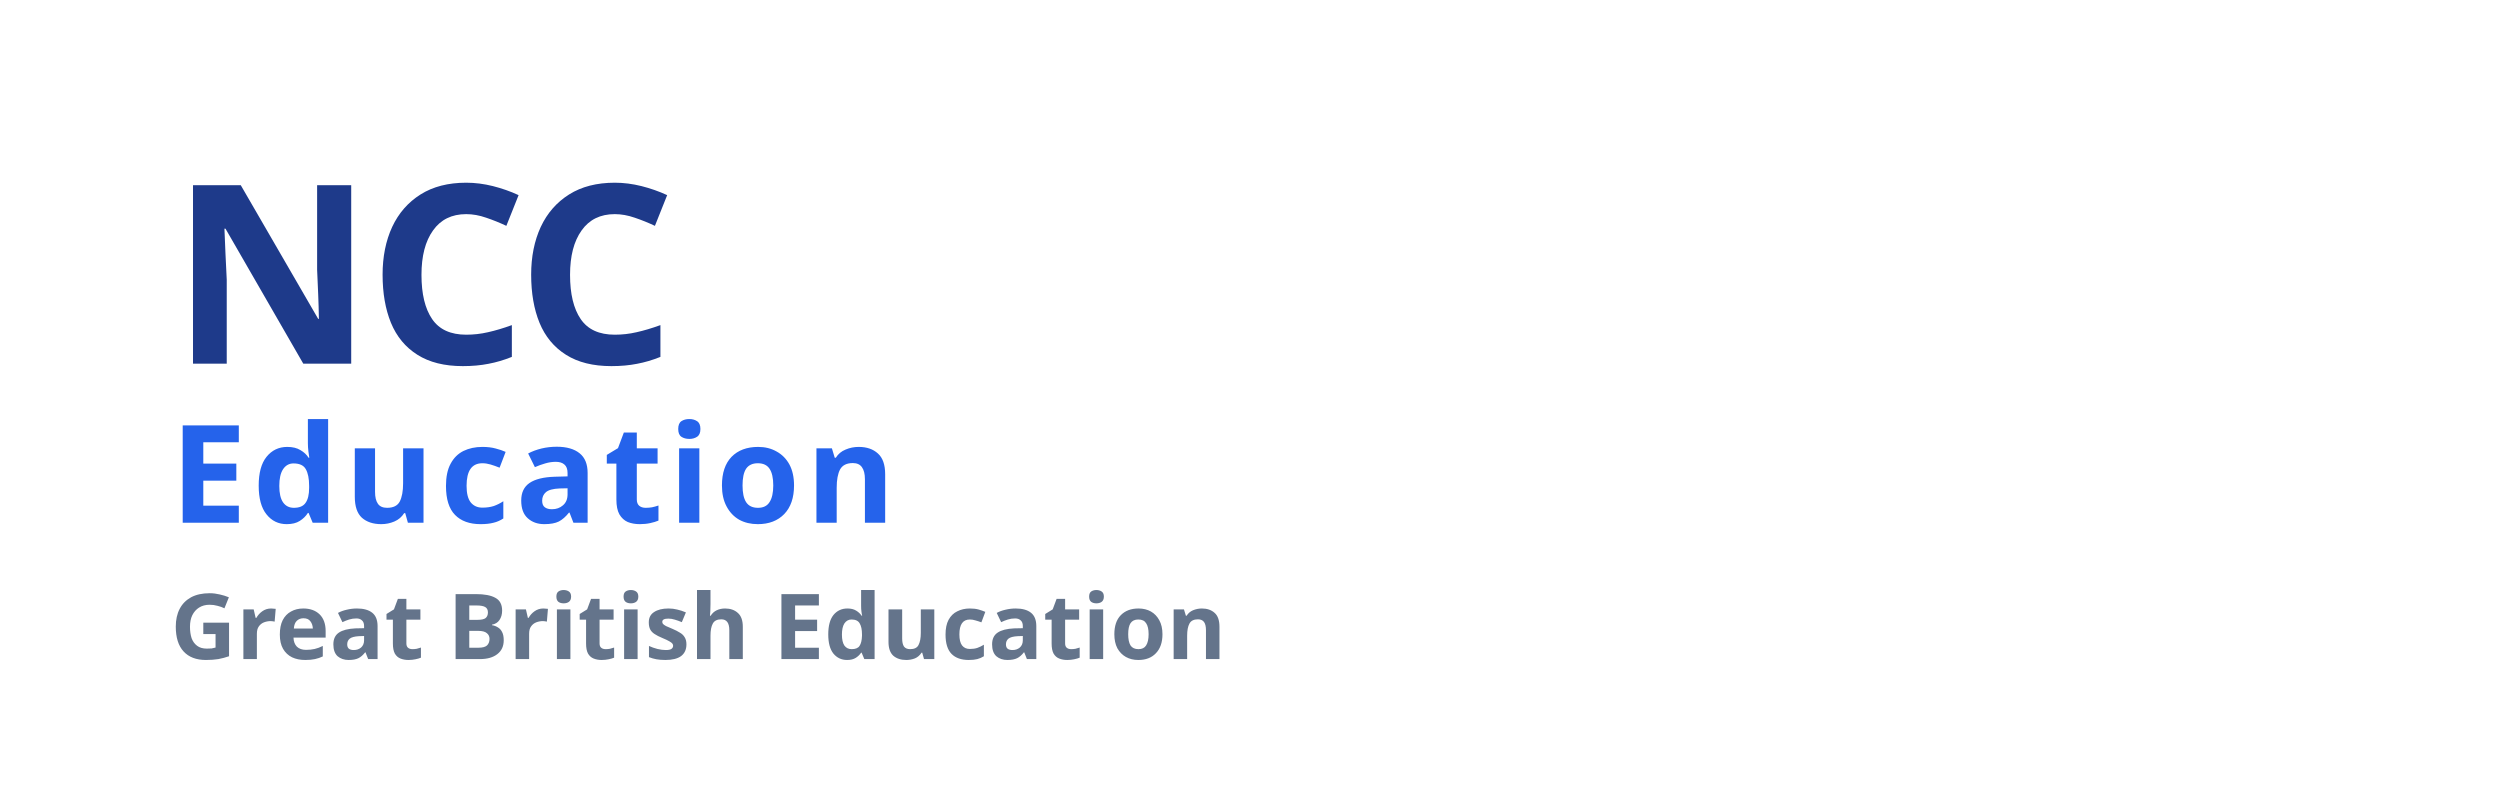
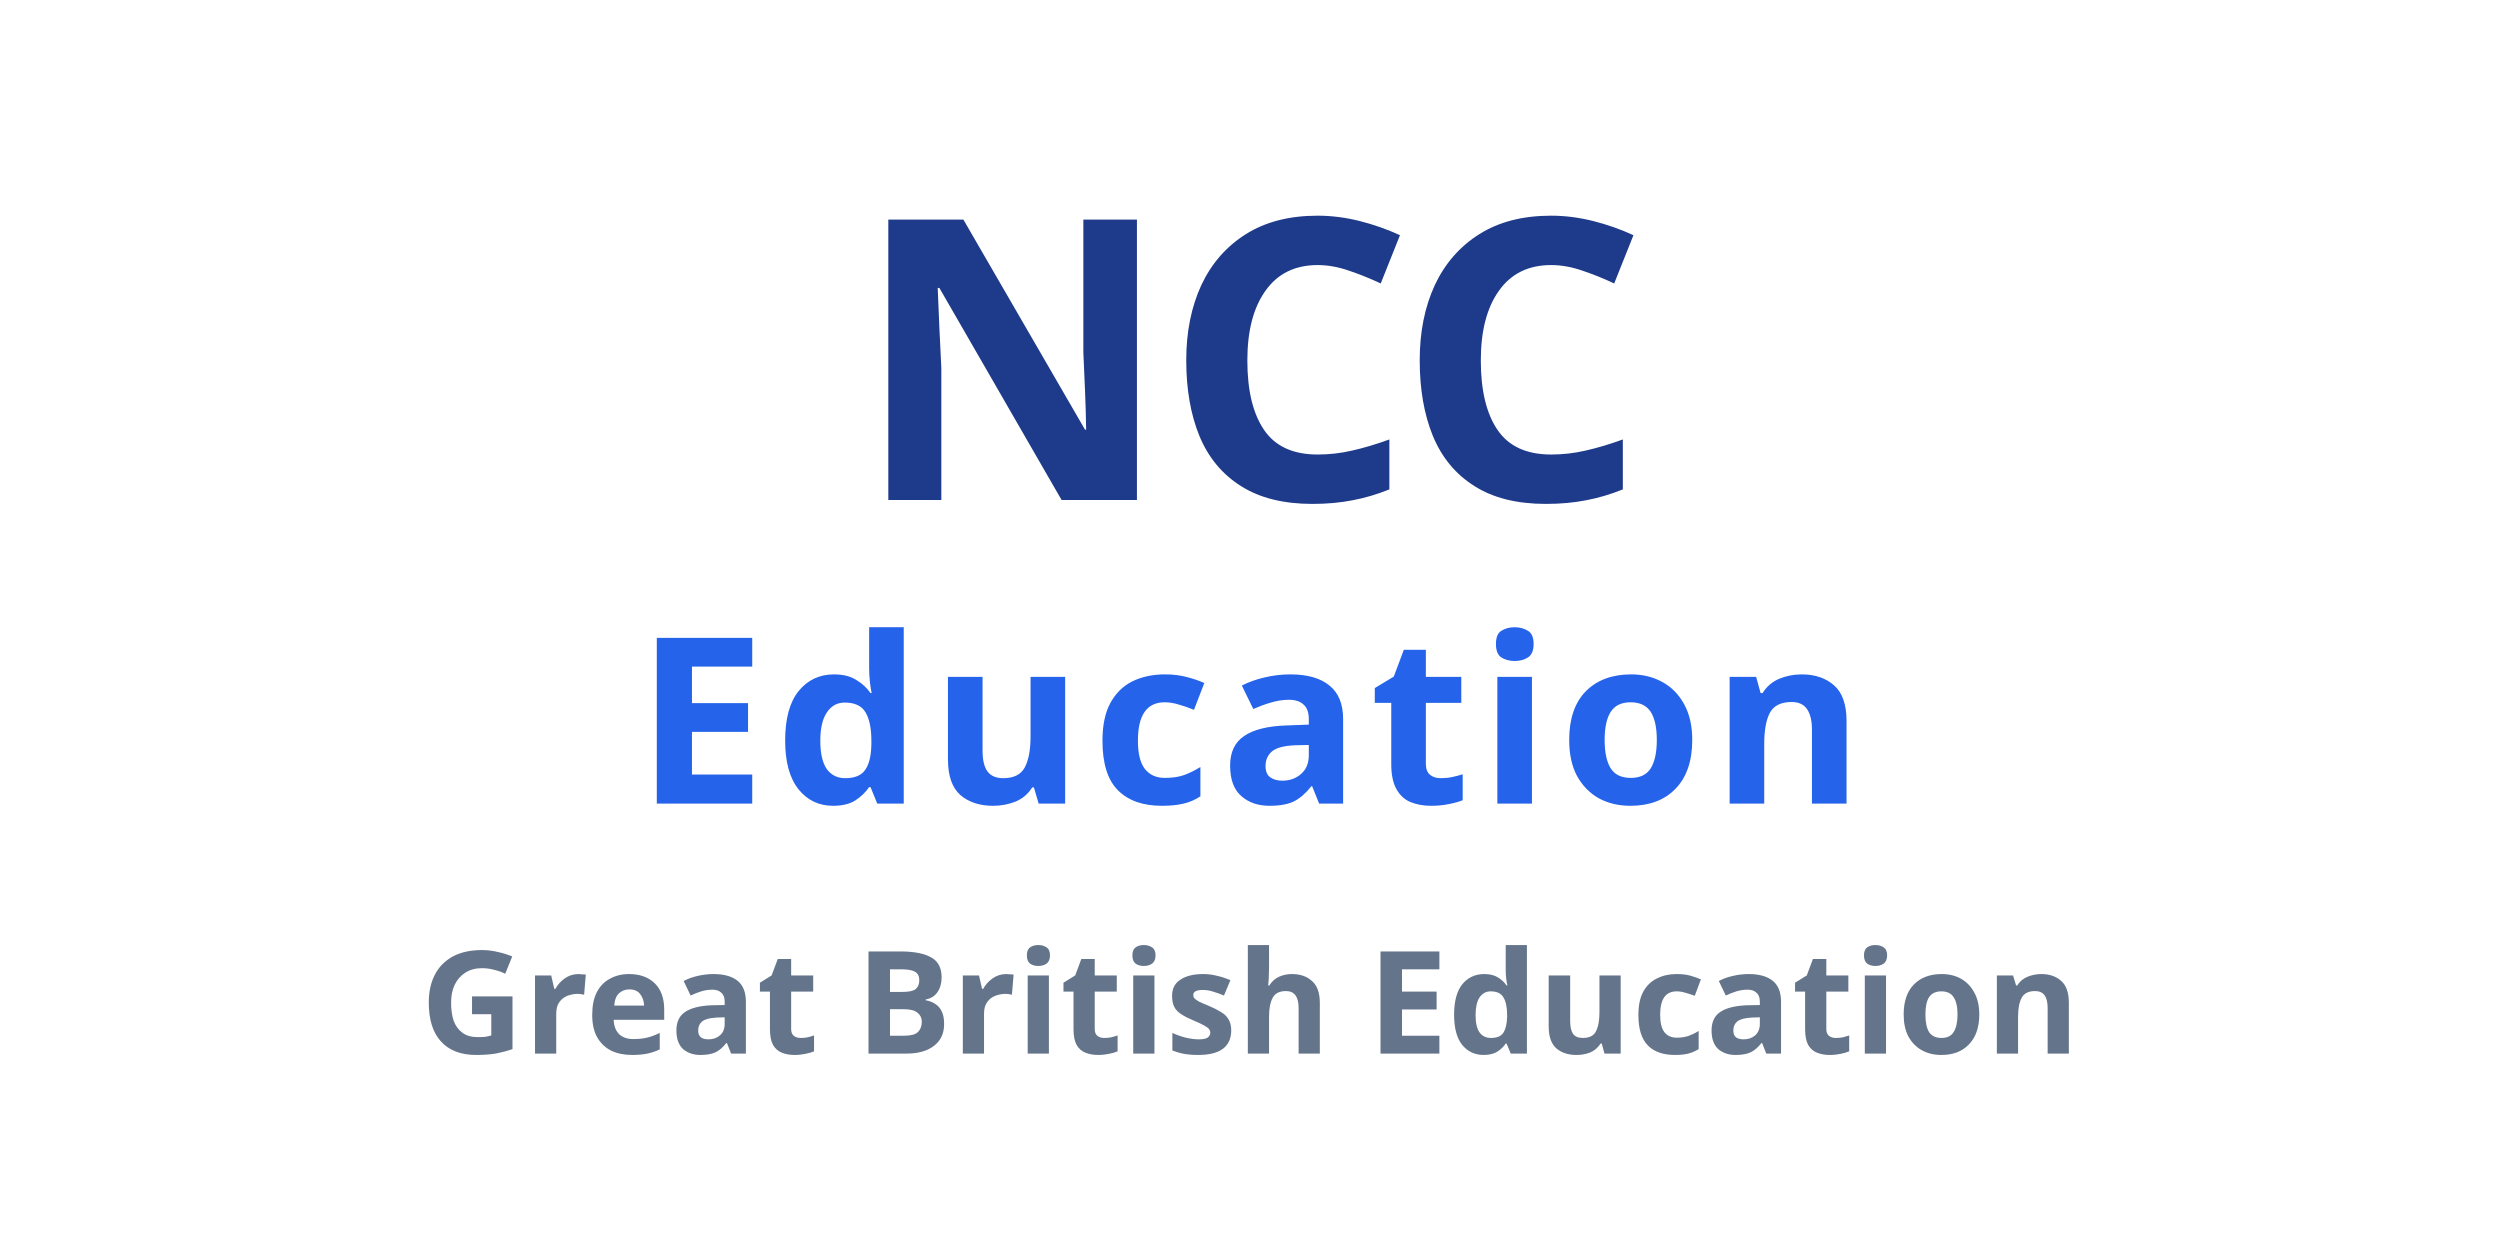
- <svg xmlns="http://www.w3.org/2000/svg" viewBox="0 0 220 70" width="220" height="70">
-   <text x="15" y="32" font-family="Plus Jakarta Sans, sans-serif" font-weight="900" font-size="22" fill="#1e3a8a" letter-spacing="-0.5">NCC</text>
-   <text x="15" y="46" font-family="Plus Jakarta Sans, sans-serif" font-weight="800" font-size="12" fill="#2563eb" letter-spacing="0.5">Education</text>
-   <text x="15" y="58" font-family="Plus Jakarta Sans, sans-serif" font-weight="600" font-size="8" fill="#64748b">Great British Education</text>
+ <svg xmlns="http://www.w3.org/2000/svg" viewBox="0 0 140 70" width="140" height="70">
+   <text x="70" y="28" font-family="Plus Jakarta Sans, sans-serif" font-weight="900" font-size="22" fill="#1e3a8a" letter-spacing="-0.5" text-anchor="middle">NCC</text>
+   <text x="70" y="45" font-family="Plus Jakarta Sans, sans-serif" font-weight="800" font-size="13" fill="#2563eb" letter-spacing="0.5" text-anchor="middle">Education</text>
+   <text x="70" y="59" font-family="Plus Jakarta Sans, sans-serif" font-weight="600" font-size="8" fill="#64748b" text-anchor="middle">Great British Education</text>
</svg>
